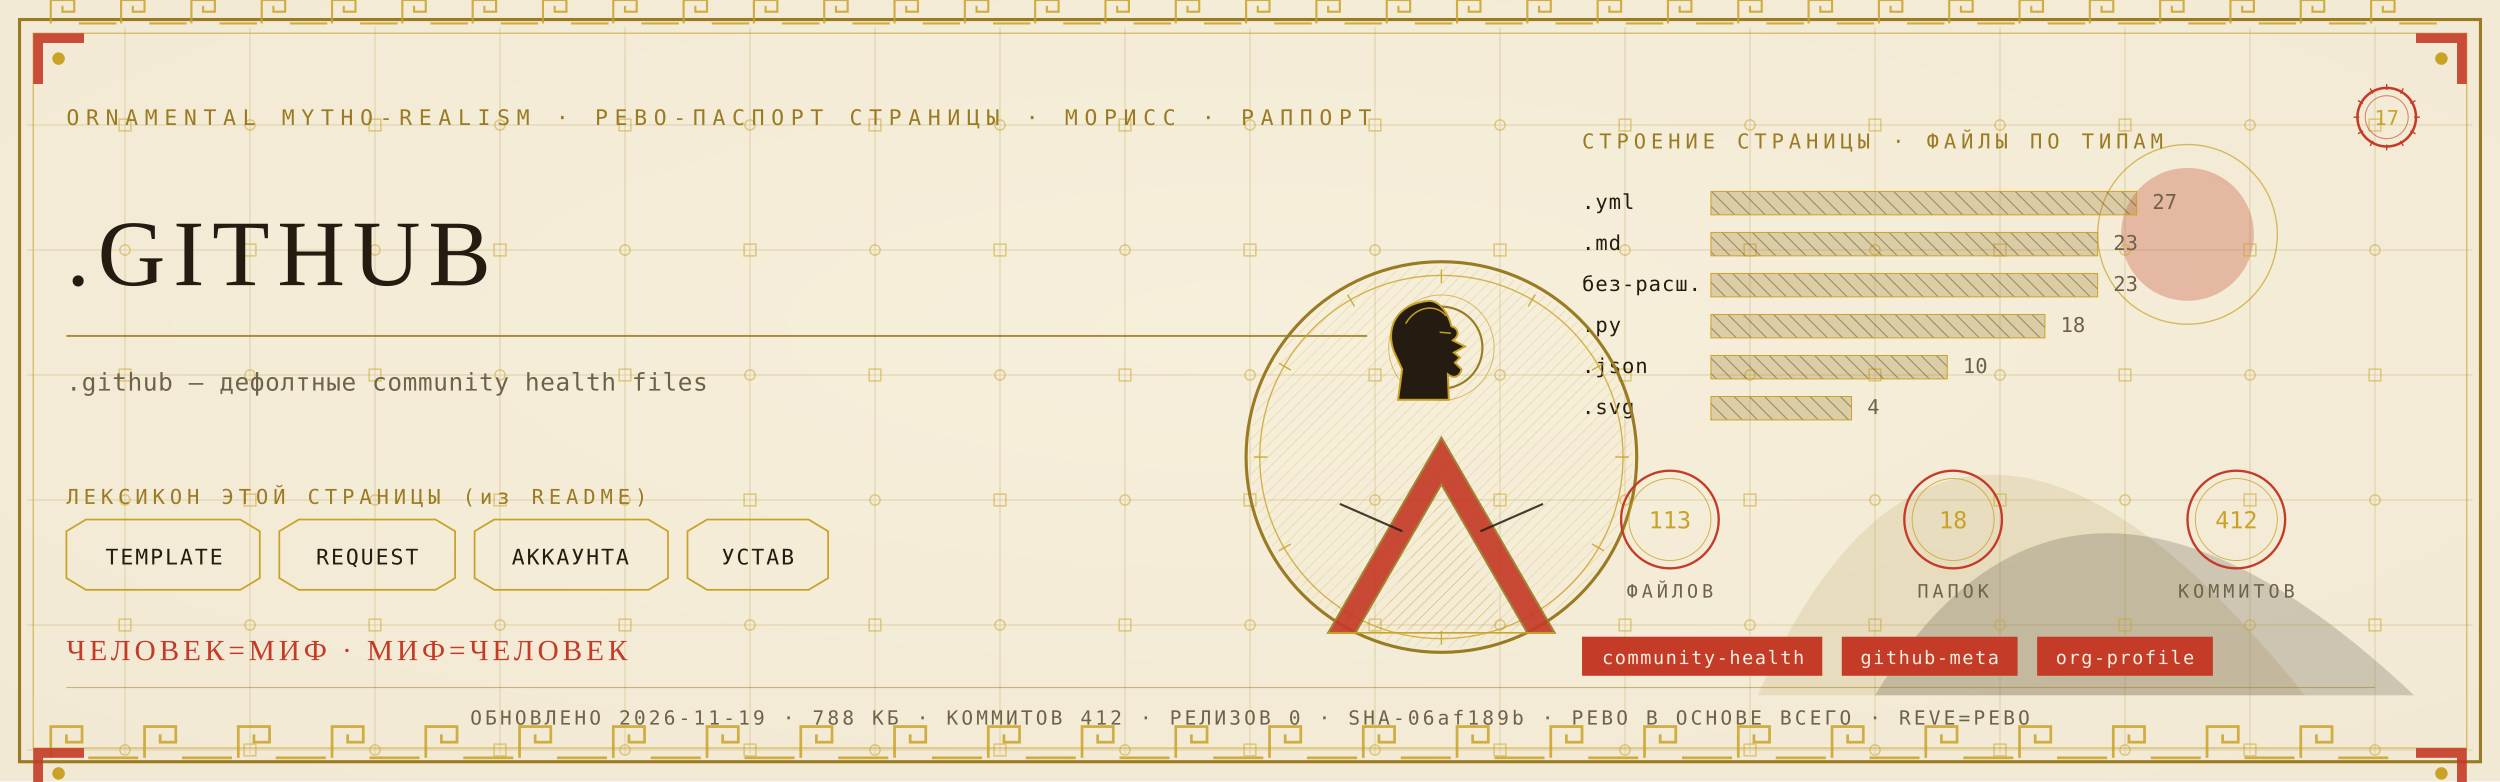
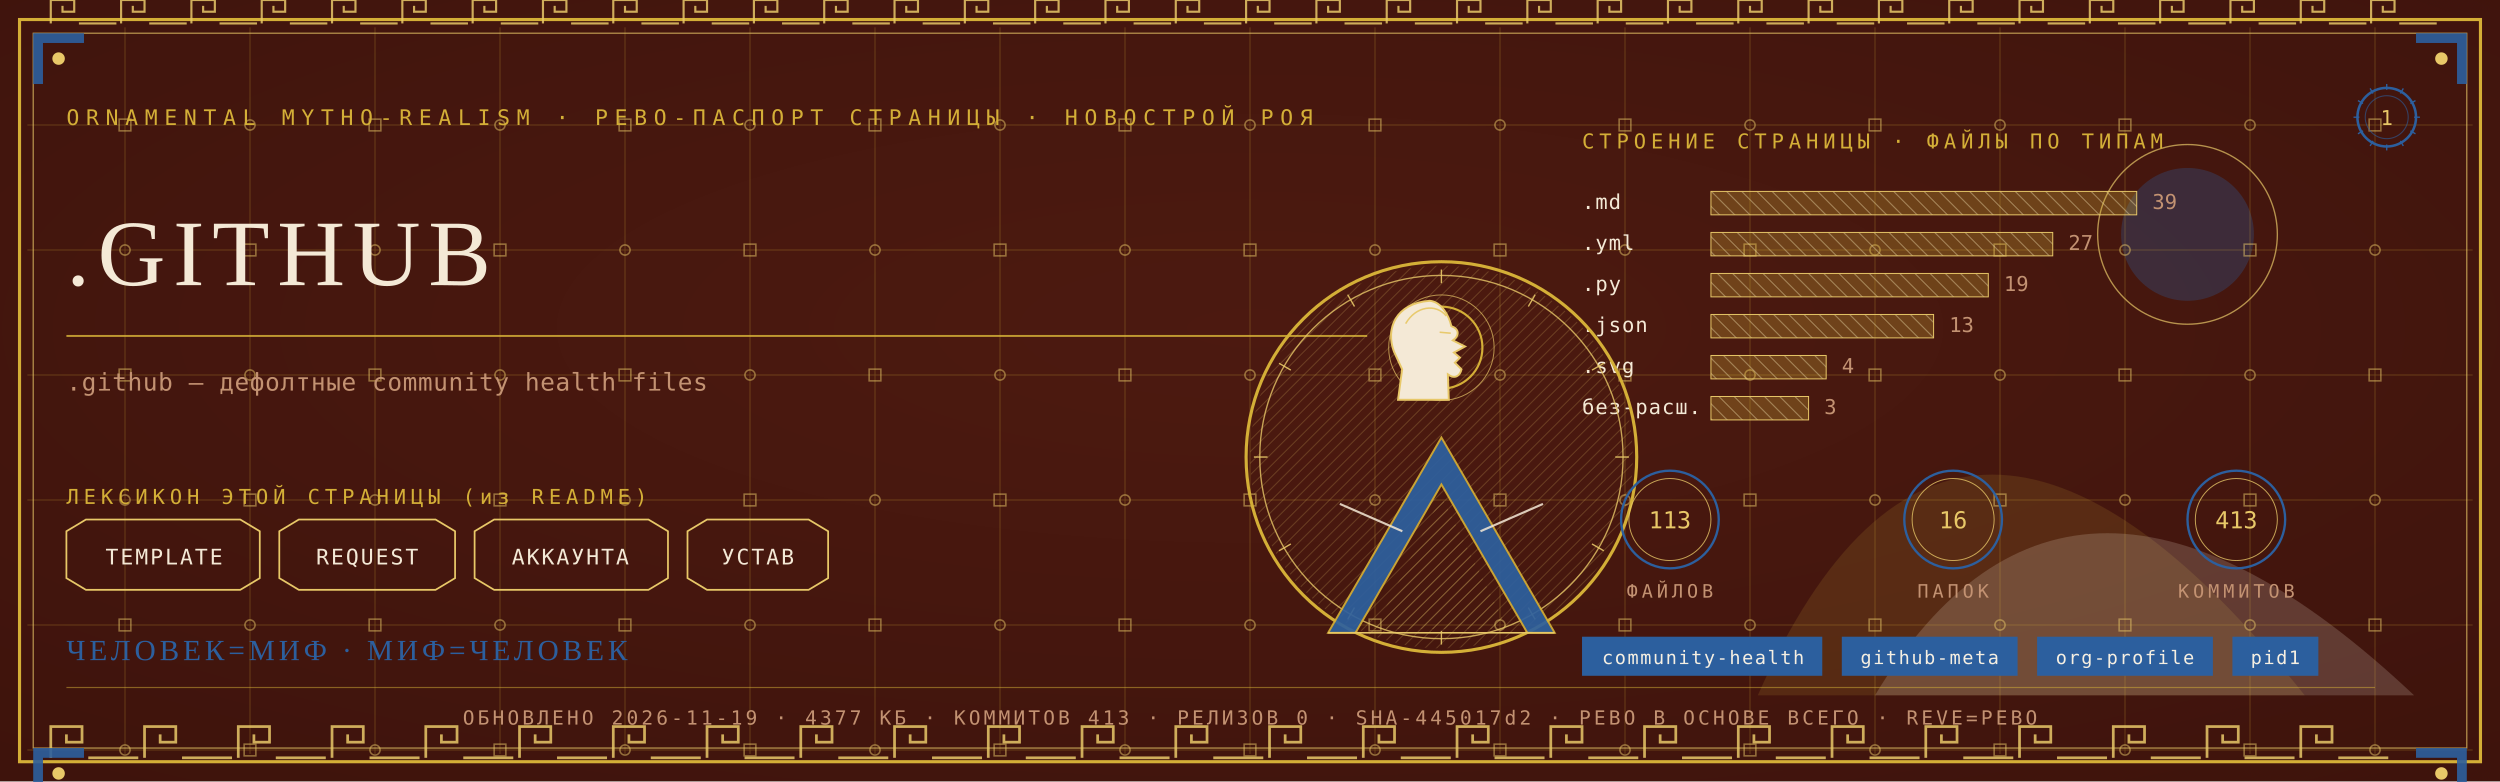
<svg xmlns="http://www.w3.org/2000/svg" viewBox="0 0 1280 400" width="1280" height="400">
  <defs>
-     <radialGradient id="rp17" cx="0.5" cy="0.42" r="1.1">
-       <stop offset="0" stop-color="#F6EFDC" />
-       <stop offset="1" stop-color="#EFE6CF" />
+     <radialGradient id="rp1" cx="0.5" cy="0.42" r="1.1">
+       <stop offset="0" stop-color="#4E1A10" />
+       <stop offset="1" stop-color="#38100A" />
    </radialGradient>
    <pattern id="hatchm" width="4.2" height="4.2" patternUnits="userSpaceOnUse" patternTransform="rotate(45)">
      <rect width="4.2" height="4.2" fill="none" />
-       <line x1="0" y1="0" x2="0" y2="4.2" stroke="#C9A227" stroke-width="0.5" />
+       <line x1="0" y1="0" x2="0" y2="4.2" stroke="#E8C868" stroke-width="0.5" />
    </pattern>
    <pattern id="hatchv" width="5.5" height="5.5" patternUnits="userSpaceOnUse" patternTransform="rotate(-45)">
      <rect width="5.5" height="5.5" fill="none" />
-       <line x1="0" y1="0" x2="0" y2="5.5" stroke="#241C10" stroke-width="0.5" />
+       <line x1="0" y1="0" x2="0" y2="5.5" stroke="#F4E9D6" stroke-width="0.5" />
    </pattern>
  </defs>
-   <rect width="1280" height="400" fill="#EFE6CF" />
-   <rect width="1280" height="400" fill="url(#rp17)" opacity="0.94" />
-   <path d="M 900 356 Q 1000 130 1180 356 Z" fill="#9A7B23" opacity="0.14" />
-   <path d="M 960 356 Q 1060 190 1236 356 Z" fill="#241C10" opacity="0.18" />
-   <circle cx="1120" cy="120" r="34" fill="#C43B27" opacity="0.30" />
-   <circle cx="1120" cy="120" r="46" fill="none" stroke="#C9A227" stroke-width="0.7" opacity="0.7" />
-   <g stroke="#9A7B23" stroke-width="0.45" opacity="0.30">
+   <rect width="1280" height="400" fill="#38100A" />
+   <rect width="1280" height="400" fill="url(#rp1)" opacity="0.94" />
+   <path d="M 900 356 Q 1000 130 1180 356 Z" fill="#D4AF37" opacity="0.14" />
+   <path d="M 960 356 Q 1060 190 1236 356 Z" fill="#F4E9D6" opacity="0.18" />
+   <circle cx="1120" cy="120" r="34" fill="#2C5F9E" opacity="0.30" />
+   <circle cx="1120" cy="120" r="46" fill="none" stroke="#E8C868" stroke-width="0.7" opacity="0.7" />
+   <g stroke="#D4AF37" stroke-width="0.45" opacity="0.30">
    <line x1="64" y1="14" x2="64" y2="386" />
    <line x1="128" y1="14" x2="128" y2="386" />
    <line x1="192" y1="14" x2="192" y2="386" />
    <line x1="256" y1="14" x2="256" y2="386" />
    <line x1="320" y1="14" x2="320" y2="386" />
    <line x1="384" y1="14" x2="384" y2="386" />
    <line x1="448" y1="14" x2="448" y2="386" />
    <line x1="512" y1="14" x2="512" y2="386" />
    <line x1="576" y1="14" x2="576" y2="386" />
    <line x1="640" y1="14" x2="640" y2="386" />
    <line x1="704" y1="14" x2="704" y2="386" />
    <line x1="768" y1="14" x2="768" y2="386" />
    <line x1="832" y1="14" x2="832" y2="386" />
    <line x1="896" y1="14" x2="896" y2="386" />
    <line x1="960" y1="14" x2="960" y2="386" />
    <line x1="1024" y1="14" x2="1024" y2="386" />
    <line x1="1088" y1="14" x2="1088" y2="386" />
    <line x1="1152" y1="14" x2="1152" y2="386" />
    <line x1="1216" y1="14" x2="1216" y2="386" />
    <line x1="14" y1="64" x2="1266" y2="64" />
    <line x1="14" y1="128" x2="1266" y2="128" />
    <line x1="14" y1="192" x2="1266" y2="192" />
    <line x1="14" y1="256" x2="1266" y2="256" />
    <line x1="14" y1="320" x2="1266" y2="320" />
    <line x1="14" y1="384" x2="1266" y2="384" />
  </g>
-   <g fill="none" stroke="#C9A227" stroke-width="0.8" opacity="0.5">
+   <g fill="none" stroke="#E8C868" stroke-width="0.8" opacity="0.5">
    <rect x="61" y="61" width="6" height="6" />
    <circle cx="64" cy="128" r="2.6" />
    <rect x="61" y="189" width="6" height="6" />
    <circle cx="64" cy="256" r="2.6" />
    <rect x="61" y="317" width="6" height="6" />
    <circle cx="64" cy="384" r="2.6" />
    <circle cx="128" cy="64" r="2.6" />
    <rect x="125" y="125" width="6" height="6" />
    <circle cx="128" cy="192" r="2.6" />
    <rect x="125" y="253" width="6" height="6" />
    <circle cx="128" cy="320" r="2.6" />
    <rect x="125" y="381" width="6" height="6" />
    <rect x="189" y="61" width="6" height="6" />
    <circle cx="192" cy="128" r="2.6" />
    <rect x="189" y="189" width="6" height="6" />
    <circle cx="192" cy="256" r="2.6" />
    <rect x="189" y="317" width="6" height="6" />
    <circle cx="192" cy="384" r="2.6" />
    <circle cx="256" cy="64" r="2.6" />
    <rect x="253" y="125" width="6" height="6" />
    <circle cx="256" cy="192" r="2.6" />
    <rect x="253" y="253" width="6" height="6" />
    <circle cx="256" cy="320" r="2.6" />
    <rect x="253" y="381" width="6" height="6" />
    <rect x="317" y="61" width="6" height="6" />
    <circle cx="320" cy="128" r="2.6" />
    <rect x="317" y="189" width="6" height="6" />
    <circle cx="320" cy="256" r="2.6" />
    <rect x="317" y="317" width="6" height="6" />
    <circle cx="320" cy="384" r="2.6" />
    <circle cx="384" cy="64" r="2.6" />
    <rect x="381" y="125" width="6" height="6" />
    <circle cx="384" cy="192" r="2.6" />
    <rect x="381" y="253" width="6" height="6" />
    <circle cx="384" cy="320" r="2.6" />
    <rect x="381" y="381" width="6" height="6" />
    <rect x="445" y="61" width="6" height="6" />
    <circle cx="448" cy="128" r="2.6" />
    <rect x="445" y="189" width="6" height="6" />
    <circle cx="448" cy="256" r="2.6" />
    <rect x="445" y="317" width="6" height="6" />
    <circle cx="448" cy="384" r="2.6" />
    <circle cx="512" cy="64" r="2.6" />
    <rect x="509" y="125" width="6" height="6" />
    <circle cx="512" cy="192" r="2.6" />
    <rect x="509" y="253" width="6" height="6" />
    <circle cx="512" cy="320" r="2.6" />
    <rect x="509" y="381" width="6" height="6" />
    <rect x="573" y="61" width="6" height="6" />
    <circle cx="576" cy="128" r="2.6" />
    <rect x="573" y="189" width="6" height="6" />
    <circle cx="576" cy="256" r="2.6" />
    <rect x="573" y="317" width="6" height="6" />
    <circle cx="576" cy="384" r="2.6" />
    <circle cx="640" cy="64" r="2.6" />
    <rect x="637" y="125" width="6" height="6" />
    <circle cx="640" cy="192" r="2.6" />
    <rect x="637" y="253" width="6" height="6" />
    <circle cx="640" cy="320" r="2.6" />
    <rect x="637" y="381" width="6" height="6" />
    <rect x="701" y="61" width="6" height="6" />
    <circle cx="704" cy="128" r="2.6" />
    <rect x="701" y="189" width="6" height="6" />
    <circle cx="704" cy="256" r="2.6" />
    <rect x="701" y="317" width="6" height="6" />
    <circle cx="704" cy="384" r="2.6" />
    <circle cx="768" cy="64" r="2.6" />
    <rect x="765" y="125" width="6" height="6" />
    <circle cx="768" cy="192" r="2.6" />
    <rect x="765" y="253" width="6" height="6" />
    <circle cx="768" cy="320" r="2.6" />
    <rect x="765" y="381" width="6" height="6" />
    <rect x="829" y="61" width="6" height="6" />
    <circle cx="832" cy="128" r="2.6" />
    <rect x="829" y="189" width="6" height="6" />
    <circle cx="832" cy="256" r="2.6" />
    <rect x="829" y="317" width="6" height="6" />
    <circle cx="832" cy="384" r="2.6" />
    <circle cx="896" cy="64" r="2.6" />
    <rect x="893" y="125" width="6" height="6" />
    <circle cx="896" cy="192" r="2.6" />
    <rect x="893" y="253" width="6" height="6" />
    <circle cx="896" cy="320" r="2.6" />
    <rect x="893" y="381" width="6" height="6" />
    <rect x="957" y="61" width="6" height="6" />
    <circle cx="960" cy="128" r="2.6" />
    <rect x="957" y="189" width="6" height="6" />
    <circle cx="960" cy="256" r="2.6" />
    <rect x="957" y="317" width="6" height="6" />
    <circle cx="960" cy="384" r="2.6" />
    <circle cx="1024" cy="64" r="2.6" />
    <rect x="1021" y="125" width="6" height="6" />
    <circle cx="1024" cy="192" r="2.6" />
    <rect x="1021" y="253" width="6" height="6" />
    <circle cx="1024" cy="320" r="2.6" />
    <rect x="1021" y="381" width="6" height="6" />
    <rect x="1085" y="61" width="6" height="6" />
    <circle cx="1088" cy="128" r="2.6" />
    <rect x="1085" y="189" width="6" height="6" />
    <circle cx="1088" cy="256" r="2.6" />
    <rect x="1085" y="317" width="6" height="6" />
    <circle cx="1088" cy="384" r="2.6" />
    <circle cx="1152" cy="64" r="2.6" />
    <rect x="1149" y="125" width="6" height="6" />
    <circle cx="1152" cy="192" r="2.6" />
    <rect x="1149" y="253" width="6" height="6" />
    <circle cx="1152" cy="320" r="2.6" />
    <rect x="1149" y="381" width="6" height="6" />
    <rect x="1213" y="61" width="6" height="6" />
    <circle cx="1216" cy="128" r="2.6" />
    <rect x="1213" y="189" width="6" height="6" />
    <circle cx="1216" cy="256" r="2.6" />
    <rect x="1213" y="317" width="6" height="6" />
    <circle cx="1216" cy="384" r="2.6" />
  </g>
-   <rect x="10" y="10" width="1260" height="380" fill="none" stroke="#9A7B23" stroke-width="1.6" />
-   <rect x="17" y="17" width="1246" height="366" fill="none" stroke="#C9A227" stroke-width="0.6" opacity="0.75" />
-   <g fill="none" stroke="#C9A227" stroke-width="1.4" opacity="0.85">
+   <rect x="10" y="10" width="1260" height="380" fill="none" stroke="#D4AF37" stroke-width="1.6" />
+   <rect x="17" y="17" width="1246" height="366" fill="none" stroke="#E8C868" stroke-width="0.6" opacity="0.75" />
+   <g fill="none" stroke="#E8C868" stroke-width="1.4" opacity="0.85">
    <path d="M 26 388 L 26 372 L 42 372 L 42 380.0 L 34.0 380.0 L 34.0 376.0" />
    <line x1="45.2" y1="388" x2="70.8" y2="388" />
    <path d="M 74 388 L 74 372 L 90 372 L 90 380.0 L 82.0 380.0 L 82.0 376.0" />
    <line x1="93.2" y1="388" x2="118.8" y2="388" />
    <path d="M 122 388 L 122 372 L 138 372 L 138 380.0 L 130.0 380.0 L 130.0 376.0" />
    <line x1="141.2" y1="388" x2="166.8" y2="388" />
    <path d="M 170 388 L 170 372 L 186 372 L 186 380.0 L 178.0 380.0 L 178.0 376.0" />
    <line x1="189.2" y1="388" x2="214.8" y2="388" />
    <path d="M 218 388 L 218 372 L 234 372 L 234 380.0 L 226.0 380.0 L 226.0 376.0" />
    <line x1="237.2" y1="388" x2="262.8" y2="388" />
    <path d="M 266 388 L 266 372 L 282 372 L 282 380.0 L 274.0 380.0 L 274.0 376.0" />
    <line x1="285.2" y1="388" x2="310.8" y2="388" />
    <path d="M 314 388 L 314 372 L 330 372 L 330 380.0 L 322.0 380.0 L 322.0 376.0" />
    <line x1="333.2" y1="388" x2="358.8" y2="388" />
    <path d="M 362 388 L 362 372 L 378 372 L 378 380.0 L 370.0 380.0 L 370.0 376.0" />
    <line x1="381.2" y1="388" x2="406.8" y2="388" />
    <path d="M 410 388 L 410 372 L 426 372 L 426 380.0 L 418.0 380.0 L 418.0 376.0" />
    <line x1="429.2" y1="388" x2="454.8" y2="388" />
    <path d="M 458 388 L 458 372 L 474 372 L 474 380.0 L 466.0 380.0 L 466.0 376.0" />
    <line x1="477.2" y1="388" x2="502.8" y2="388" />
    <path d="M 506 388 L 506 372 L 522 372 L 522 380.0 L 514.0 380.0 L 514.0 376.0" />
    <line x1="525.2" y1="388" x2="550.8" y2="388" />
    <path d="M 554 388 L 554 372 L 570 372 L 570 380.0 L 562.0 380.0 L 562.0 376.0" />
    <line x1="573.2" y1="388" x2="598.8" y2="388" />
    <path d="M 602 388 L 602 372 L 618 372 L 618 380.0 L 610.0 380.0 L 610.0 376.0" />
    <line x1="621.2" y1="388" x2="646.8" y2="388" />
    <path d="M 650 388 L 650 372 L 666 372 L 666 380.0 L 658.0 380.0 L 658.0 376.0" />
    <line x1="669.2" y1="388" x2="694.8" y2="388" />
    <path d="M 698 388 L 698 372 L 714 372 L 714 380.0 L 706.0 380.0 L 706.0 376.0" />
    <line x1="717.2" y1="388" x2="742.8" y2="388" />
    <path d="M 746 388 L 746 372 L 762 372 L 762 380.0 L 754.0 380.0 L 754.0 376.0" />
    <line x1="765.2" y1="388" x2="790.8" y2="388" />
    <path d="M 794 388 L 794 372 L 810 372 L 810 380.0 L 802.0 380.0 L 802.0 376.0" />
    <line x1="813.2" y1="388" x2="838.8" y2="388" />
    <path d="M 842 388 L 842 372 L 858 372 L 858 380.0 L 850.0 380.0 L 850.0 376.0" />
    <line x1="861.2" y1="388" x2="886.8" y2="388" />
    <path d="M 890 388 L 890 372 L 906 372 L 906 380.0 L 898.0 380.0 L 898.0 376.0" />
    <line x1="909.2" y1="388" x2="934.8" y2="388" />
    <path d="M 938 388 L 938 372 L 954 372 L 954 380.0 L 946.0 380.0 L 946.0 376.0" />
    <line x1="957.2" y1="388" x2="982.8" y2="388" />
    <path d="M 986 388 L 986 372 L 1002 372 L 1002 380.0 L 994.0 380.0 L 994.0 376.0" />
    <line x1="1005.2" y1="388" x2="1030.8" y2="388" />
    <path d="M 1034 388 L 1034 372 L 1050 372 L 1050 380.0 L 1042.0 380.0 L 1042.0 376.0" />
    <line x1="1053.2" y1="388" x2="1078.8" y2="388" />
    <path d="M 1082 388 L 1082 372 L 1098 372 L 1098 380.0 L 1090.0 380.0 L 1090.0 376.0" />
    <line x1="1101.2" y1="388" x2="1126.8" y2="388" />
    <path d="M 1130 388 L 1130 372 L 1146 372 L 1146 380.0 L 1138.0 380.0 L 1138.0 376.0" />
    <line x1="1149.2" y1="388" x2="1174.8" y2="388" />
    <path d="M 1178 388 L 1178 372 L 1194 372 L 1194 380.0 L 1186.0 380.0 L 1186.0 376.0" />
    <line x1="1197.2" y1="388" x2="1222.8" y2="388" />
  </g>
-   <g fill="none" stroke="#C9A227" stroke-width="1.1" opacity="0.85">
+   <g fill="none" stroke="#E8C868" stroke-width="1.1" opacity="0.85">
    <path d="M 26 12 L 26 0 L 38 0 L 38 6.0 L 32.0 6.0 L 32.0 3.0" />
    <line x1="40.4" y1="12" x2="59.6" y2="12" />
    <path d="M 62 12 L 62 0 L 74 0 L 74 6.0 L 68.0 6.0 L 68.0 3.0" />
    <line x1="76.4" y1="12" x2="95.6" y2="12" />
    <path d="M 98 12 L 98 0 L 110 0 L 110 6.0 L 104.0 6.0 L 104.0 3.0" />
    <line x1="112.4" y1="12" x2="131.6" y2="12" />
    <path d="M 134 12 L 134 0 L 146 0 L 146 6.0 L 140.0 6.0 L 140.0 3.0" />
    <line x1="148.4" y1="12" x2="167.6" y2="12" />
    <path d="M 170 12 L 170 0 L 182 0 L 182 6.0 L 176.0 6.0 L 176.0 3.0" />
    <line x1="184.4" y1="12" x2="203.6" y2="12" />
    <path d="M 206 12 L 206 0 L 218 0 L 218 6.0 L 212.0 6.0 L 212.0 3.0" />
    <line x1="220.4" y1="12" x2="239.6" y2="12" />
    <path d="M 242 12 L 242 0 L 254 0 L 254 6.0 L 248.0 6.0 L 248.0 3.0" />
    <line x1="256.4" y1="12" x2="275.6" y2="12" />
    <path d="M 278 12 L 278 0 L 290 0 L 290 6.0 L 284.0 6.0 L 284.0 3.0" />
    <line x1="292.4" y1="12" x2="311.6" y2="12" />
    <path d="M 314 12 L 314 0 L 326 0 L 326 6.0 L 320.0 6.0 L 320.0 3.0" />
    <line x1="328.4" y1="12" x2="347.6" y2="12" />
    <path d="M 350 12 L 350 0 L 362 0 L 362 6.0 L 356.0 6.0 L 356.0 3.0" />
    <line x1="364.4" y1="12" x2="383.6" y2="12" />
    <path d="M 386 12 L 386 0 L 398 0 L 398 6.0 L 392.0 6.0 L 392.0 3.0" />
    <line x1="400.4" y1="12" x2="419.6" y2="12" />
    <path d="M 422 12 L 422 0 L 434 0 L 434 6.0 L 428.0 6.0 L 428.0 3.0" />
    <line x1="436.4" y1="12" x2="455.6" y2="12" />
    <path d="M 458 12 L 458 0 L 470 0 L 470 6.0 L 464.0 6.0 L 464.0 3.0" />
    <line x1="472.4" y1="12" x2="491.6" y2="12" />
    <path d="M 494 12 L 494 0 L 506 0 L 506 6.0 L 500.0 6.0 L 500.0 3.0" />
    <line x1="508.4" y1="12" x2="527.6" y2="12" />
    <path d="M 530 12 L 530 0 L 542 0 L 542 6.0 L 536.0 6.0 L 536.0 3.0" />
    <line x1="544.4" y1="12" x2="563.6" y2="12" />
    <path d="M 566 12 L 566 0 L 578 0 L 578 6.0 L 572.0 6.0 L 572.0 3.0" />
    <line x1="580.4" y1="12" x2="599.6" y2="12" />
    <path d="M 602 12 L 602 0 L 614 0 L 614 6.0 L 608.0 6.0 L 608.0 3.0" />
    <line x1="616.4" y1="12" x2="635.6" y2="12" />
    <path d="M 638 12 L 638 0 L 650 0 L 650 6.0 L 644.0 6.0 L 644.0 3.0" />
    <line x1="652.4" y1="12" x2="671.6" y2="12" />
    <path d="M 674 12 L 674 0 L 686 0 L 686 6.0 L 680.0 6.0 L 680.0 3.0" />
    <line x1="688.4" y1="12" x2="707.6" y2="12" />
    <path d="M 710 12 L 710 0 L 722 0 L 722 6.0 L 716.0 6.0 L 716.0 3.0" />
    <line x1="724.4" y1="12" x2="743.6" y2="12" />
    <path d="M 746 12 L 746 0 L 758 0 L 758 6.0 L 752.0 6.0 L 752.0 3.0" />
    <line x1="760.4" y1="12" x2="779.6" y2="12" />
    <path d="M 782 12 L 782 0 L 794 0 L 794 6.0 L 788.0 6.0 L 788.0 3.0" />
    <line x1="796.4" y1="12" x2="815.6" y2="12" />
    <path d="M 818 12 L 818 0 L 830 0 L 830 6.0 L 824.0 6.0 L 824.0 3.0" />
    <line x1="832.4" y1="12" x2="851.6" y2="12" />
    <path d="M 854 12 L 854 0 L 866 0 L 866 6.0 L 860.0 6.0 L 860.0 3.0" />
    <line x1="868.4" y1="12" x2="887.6" y2="12" />
    <path d="M 890 12 L 890 0 L 902 0 L 902 6.0 L 896.0 6.0 L 896.0 3.0" />
    <line x1="904.4" y1="12" x2="923.6" y2="12" />
    <path d="M 926 12 L 926 0 L 938 0 L 938 6.0 L 932.0 6.0 L 932.0 3.0" />
    <line x1="940.4" y1="12" x2="959.6" y2="12" />
    <path d="M 962 12 L 962 0 L 974 0 L 974 6.0 L 968.0 6.0 L 968.0 3.0" />
    <line x1="976.4" y1="12" x2="995.6" y2="12" />
    <path d="M 998 12 L 998 0 L 1010 0 L 1010 6.0 L 1004.0 6.0 L 1004.0 3.0" />
    <line x1="1012.4" y1="12" x2="1031.6" y2="12" />
    <path d="M 1034 12 L 1034 0 L 1046 0 L 1046 6.0 L 1040.0 6.0 L 1040.0 3.0" />
    <line x1="1048.4" y1="12" x2="1067.6" y2="12" />
    <path d="M 1070 12 L 1070 0 L 1082 0 L 1082 6.0 L 1076.0 6.0 L 1076.0 3.0" />
    <line x1="1084.4" y1="12" x2="1103.6" y2="12" />
    <path d="M 1106 12 L 1106 0 L 1118 0 L 1118 6.0 L 1112.0 6.0 L 1112.0 3.0" />
    <line x1="1120.4" y1="12" x2="1139.6" y2="12" />
    <path d="M 1142 12 L 1142 0 L 1154 0 L 1154 6.0 L 1148.0 6.0 L 1148.0 3.0" />
    <line x1="1156.4" y1="12" x2="1175.6" y2="12" />
    <path d="M 1178 12 L 1178 0 L 1190 0 L 1190 6.0 L 1184.0 6.0 L 1184.0 3.0" />
    <line x1="1192.4" y1="12" x2="1211.6" y2="12" />
    <path d="M 1214 12 L 1214 0 L 1226 0 L 1226 6.0 L 1220.0 6.0 L 1220.0 3.0" />
    <line x1="1228.4" y1="12" x2="1247.6" y2="12" />
  </g>
  <g transform="translate(17,17) scale(1,1)">
-     <path d="M 0 0 L 26 0 L 26 5 L 5 5 L 5 26 L 0 26 Z" fill="#C43B27" opacity="0.9" />
-     <circle cx="13" cy="13" r="3.2" fill="#C9A227" />
+     <path d="M 0 0 L 26 0 L 26 5 L 5 5 L 5 26 L 0 26 Z" fill="#2C5F9E" opacity="0.9" />
+     <circle cx="13" cy="13" r="3.2" fill="#E8C868" />
  </g>
  <g transform="translate(1263,17) scale(-1,1)">
-     <path d="M 0 0 L 26 0 L 26 5 L 5 5 L 5 26 L 0 26 Z" fill="#C43B27" opacity="0.9" />
-     <circle cx="13" cy="13" r="3.2" fill="#C9A227" />
+     <path d="M 0 0 L 26 0 L 26 5 L 5 5 L 5 26 L 0 26 Z" fill="#2C5F9E" opacity="0.9" />
+     <circle cx="13" cy="13" r="3.2" fill="#E8C868" />
  </g>
  <g transform="translate(17,383) scale(1,1)">
-     <path d="M 0 0 L 26 0 L 26 5 L 5 5 L 5 26 L 0 26 Z" fill="#C43B27" opacity="0.9" />
-     <circle cx="13" cy="13" r="3.2" fill="#C9A227" />
+     <path d="M 0 0 L 26 0 L 26 5 L 5 5 L 5 26 L 0 26 Z" fill="#2C5F9E" opacity="0.9" />
+     <circle cx="13" cy="13" r="3.2" fill="#E8C868" />
  </g>
  <g transform="translate(1263,383) scale(-1,1)">
-     <path d="M 0 0 L 26 0 L 26 5 L 5 5 L 5 26 L 0 26 Z" fill="#C43B27" opacity="0.9" />
-     <circle cx="13" cy="13" r="3.2" fill="#C9A227" />
-   </g>
-   <text x="34" y="64" font-family="'Cascadia Mono', ui-monospace, Consolas, monospace" font-size="11" fill="#9A7B23" letter-spacing="3.4">ORNAMENTAL MYTHO-REALISM · РЕВО-ПАСПОРТ СТРАНИЦЫ · МОРИСС · РАППОРТ</text>
+     <path d="M 0 0 L 26 0 L 26 5 L 5 5 L 5 26 L 0 26 Z" fill="#2C5F9E" opacity="0.9" />
+     <circle cx="13" cy="13" r="3.2" fill="#E8C868" />
+   </g>
+   <text x="34" y="64" font-family="'Cascadia Mono', ui-monospace, Consolas, monospace" font-size="11" fill="#D4AF37" letter-spacing="3.4">ORNAMENTAL MYTHO-REALISM · РЕВО-ПАСПОРТ СТРАНИЦЫ · НОВОСТРОЙ РОЯ</text>
  <g transform="translate(1222,60)">
-     <circle r="15" fill="none" stroke="#C43B27" stroke-width="1.3" />
-     <circle r="11" fill="none" stroke="#C43B27" stroke-width="0.55" opacity="0.6" />
-     <text y="4" text-anchor="middle" font-family="'Cascadia Mono', ui-monospace, Consolas, monospace" font-size="10.5" fill="#C9A227">17</text>
-     <g stroke="#C43B27" stroke-width="0.7">
+     <circle r="15" fill="none" stroke="#2C5F9E" stroke-width="1.3" />
+     <circle r="11" fill="none" stroke="#2C5F9E" stroke-width="0.55" opacity="0.6" />
+     <text y="4" text-anchor="middle" font-family="'Cascadia Mono', ui-monospace, Consolas, monospace" font-size="10.5" fill="#E8C868">1</text>
+     <g stroke="#2C5F9E" stroke-width="0.7">
      <line x1="0" y1="-17" x2="0" y2="-14" transform="rotate(0)" />
      <line x1="0" y1="-17" x2="0" y2="-14" transform="rotate(30)" />
      <line x1="0" y1="-17" x2="0" y2="-14" transform="rotate(60)" />
      <line x1="0" y1="-17" x2="0" y2="-14" transform="rotate(90)" />
      <line x1="0" y1="-17" x2="0" y2="-14" transform="rotate(120)" />
      <line x1="0" y1="-17" x2="0" y2="-14" transform="rotate(150)" />
      <line x1="0" y1="-17" x2="0" y2="-14" transform="rotate(180)" />
      <line x1="0" y1="-17" x2="0" y2="-14" transform="rotate(210)" />
      <line x1="0" y1="-17" x2="0" y2="-14" transform="rotate(240)" />
      <line x1="0" y1="-17" x2="0" y2="-14" transform="rotate(270)" />
      <line x1="0" y1="-17" x2="0" y2="-14" transform="rotate(300)" />
      <line x1="0" y1="-17" x2="0" y2="-14" transform="rotate(330)" />
    </g>
  </g>
-   <text x="34" y="146" font-family="Georgia, 'Times New Roman', serif" font-size="48.0" fill="#241C10" letter-spacing="4">.GITHUB</text>
-   <line x1="34" y1="172" x2="700" y2="172" stroke="#9A7B23" stroke-width="1" opacity="0.85" />
-   <text x="34" y="200" font-family="'Cascadia Mono', ui-monospace, Consolas, monospace" font-size="12.5" fill="#6E6249" letter-spacing="0.3">.github — дефолтные community health files</text>
-   <text x="34" y="258" font-family="'Cascadia Mono', ui-monospace, Consolas, monospace" font-size="10.5" fill="#9A7B23" letter-spacing="2.5">ЛЕКСИКОН ЭТОЙ СТРАНИЦЫ (из README)</text>
-   <path d="M 34 272 L 44 266 L 123 266 L 133 272 L 133 296 L 123 302 L 44 302 L 34 296 Z" fill="none" stroke="#C9A227" stroke-width="0.9" />
-   <text x="84" y="289" text-anchor="middle" font-family="'Cascadia Mono', ui-monospace, Consolas, monospace" font-size="11" fill="#241C10" letter-spacing="1">TEMPLATE</text>
-   <path d="M 143 272 L 153 266 L 223 266 L 233 272 L 233 296 L 223 302 L 153 302 L 143 296 Z" fill="none" stroke="#C9A227" stroke-width="0.9" />
-   <text x="188" y="289" text-anchor="middle" font-family="'Cascadia Mono', ui-monospace, Consolas, monospace" font-size="11" fill="#241C10" letter-spacing="1">REQUEST</text>
-   <path d="M 243 272 L 253 266 L 332 266 L 342 272 L 342 296 L 332 302 L 253 302 L 243 296 Z" fill="none" stroke="#C9A227" stroke-width="0.9" />
-   <text x="292" y="289" text-anchor="middle" font-family="'Cascadia Mono', ui-monospace, Consolas, monospace" font-size="11" fill="#241C10" letter-spacing="1">АККАУНТА</text>
-   <path d="M 352 272 L 362 266 L 414 266 L 424 272 L 424 296 L 414 302 L 362 302 L 352 296 Z" fill="none" stroke="#C9A227" stroke-width="0.9" />
-   <text x="388" y="289" text-anchor="middle" font-family="'Cascadia Mono', ui-monospace, Consolas, monospace" font-size="11" fill="#241C10" letter-spacing="1">УСТАВ</text>
-   <text x="810" y="76" font-family="'Cascadia Mono', ui-monospace, Consolas, monospace" font-size="10.5" fill="#9A7B23" letter-spacing="2.5">СТРОЕНИЕ СТРАНИЦЫ · ФАЙЛЫ ПО ТИПАМ</text>
-   <text x="810" y="107" font-family="'Cascadia Mono', ui-monospace, Consolas, monospace" font-size="10.5" fill="#241C10" letter-spacing="0.5">.yml</text>
+   <text x="34" y="146" font-family="Georgia, 'Times New Roman', serif" font-size="48.0" fill="#F4E9D6" letter-spacing="4">.GITHUB</text>
+   <line x1="34" y1="172" x2="700" y2="172" stroke="#D4AF37" stroke-width="1" opacity="0.85" />
+   <text x="34" y="200" font-family="'Cascadia Mono', ui-monospace, Consolas, monospace" font-size="12.5" fill="#C39272" letter-spacing="0.3">.github — дефолтные community health files</text>
+   <text x="34" y="258" font-family="'Cascadia Mono', ui-monospace, Consolas, monospace" font-size="10.5" fill="#D4AF37" letter-spacing="2.5">ЛЕКСИКОН ЭТОЙ СТРАНИЦЫ (из README)</text>
+   <path d="M 34 272 L 44 266 L 123 266 L 133 272 L 133 296 L 123 302 L 44 302 L 34 296 Z" fill="none" stroke="#E8C868" stroke-width="0.9" />
+   <text x="84" y="289" text-anchor="middle" font-family="'Cascadia Mono', ui-monospace, Consolas, monospace" font-size="11" fill="#F4E9D6" letter-spacing="1">TEMPLATE</text>
+   <path d="M 143 272 L 153 266 L 223 266 L 233 272 L 233 296 L 223 302 L 153 302 L 143 296 Z" fill="none" stroke="#E8C868" stroke-width="0.9" />
+   <text x="188" y="289" text-anchor="middle" font-family="'Cascadia Mono', ui-monospace, Consolas, monospace" font-size="11" fill="#F4E9D6" letter-spacing="1">REQUEST</text>
+   <path d="M 243 272 L 253 266 L 332 266 L 342 272 L 342 296 L 332 302 L 253 302 L 243 296 Z" fill="none" stroke="#E8C868" stroke-width="0.9" />
+   <text x="292" y="289" text-anchor="middle" font-family="'Cascadia Mono', ui-monospace, Consolas, monospace" font-size="11" fill="#F4E9D6" letter-spacing="1">АККАУНТА</text>
+   <path d="M 352 272 L 362 266 L 414 266 L 424 272 L 424 296 L 414 302 L 362 302 L 352 296 Z" fill="none" stroke="#E8C868" stroke-width="0.9" />
+   <text x="388" y="289" text-anchor="middle" font-family="'Cascadia Mono', ui-monospace, Consolas, monospace" font-size="11" fill="#F4E9D6" letter-spacing="1">УСТАВ</text>
+   <text x="810" y="76" font-family="'Cascadia Mono', ui-monospace, Consolas, monospace" font-size="10.5" fill="#D4AF37" letter-spacing="2.5">СТРОЕНИЕ СТРАНИЦЫ · ФАЙЛЫ ПО ТИПАМ</text>
+   <text x="810" y="107" font-family="'Cascadia Mono', ui-monospace, Consolas, monospace" font-size="10.5" fill="#F4E9D6" letter-spacing="0.5">.md</text>
  <rect x="876" y="98" width="218" height="12" fill="url(#hatchv)" opacity="0.9" />
-   <rect x="876" y="98" width="218" height="12" fill="#9A7B23" opacity="0.28" />
-   <rect x="876" y="98" width="218" height="12" fill="none" stroke="#C9A227" stroke-width="0.5" />
-   <text x="1102" y="107" font-family="'Cascadia Mono', ui-monospace, Consolas, monospace" font-size="10.5" fill="#6E6249">27</text>
-   <text x="810" y="128" font-family="'Cascadia Mono', ui-monospace, Consolas, monospace" font-size="10.5" fill="#241C10" letter-spacing="0.5">.md</text>
-   <rect x="876" y="119" width="198" height="12" fill="url(#hatchv)" opacity="0.9" />
-   <rect x="876" y="119" width="198" height="12" fill="#9A7B23" opacity="0.28" />
-   <rect x="876" y="119" width="198" height="12" fill="none" stroke="#C9A227" stroke-width="0.5" />
-   <text x="1082" y="128" font-family="'Cascadia Mono', ui-monospace, Consolas, monospace" font-size="10.5" fill="#6E6249">23</text>
-   <text x="810" y="149" font-family="'Cascadia Mono', ui-monospace, Consolas, monospace" font-size="10.5" fill="#241C10" letter-spacing="0.5">без-расш.</text>
-   <rect x="876" y="140" width="198" height="12" fill="url(#hatchv)" opacity="0.9" />
-   <rect x="876" y="140" width="198" height="12" fill="#9A7B23" opacity="0.28" />
-   <rect x="876" y="140" width="198" height="12" fill="none" stroke="#C9A227" stroke-width="0.5" />
-   <text x="1082" y="149" font-family="'Cascadia Mono', ui-monospace, Consolas, monospace" font-size="10.5" fill="#6E6249">23</text>
-   <text x="810" y="170" font-family="'Cascadia Mono', ui-monospace, Consolas, monospace" font-size="10.5" fill="#241C10" letter-spacing="0.5">.py</text>
-   <rect x="876" y="161" width="171" height="12" fill="url(#hatchv)" opacity="0.9" />
-   <rect x="876" y="161" width="171" height="12" fill="#9A7B23" opacity="0.28" />
-   <rect x="876" y="161" width="171" height="12" fill="none" stroke="#C9A227" stroke-width="0.5" />
-   <text x="1055" y="170" font-family="'Cascadia Mono', ui-monospace, Consolas, monospace" font-size="10.5" fill="#6E6249">18</text>
-   <text x="810" y="191" font-family="'Cascadia Mono', ui-monospace, Consolas, monospace" font-size="10.5" fill="#241C10" letter-spacing="0.5">.json</text>
-   <rect x="876" y="182" width="121" height="12" fill="url(#hatchv)" opacity="0.9" />
-   <rect x="876" y="182" width="121" height="12" fill="#9A7B23" opacity="0.28" />
-   <rect x="876" y="182" width="121" height="12" fill="none" stroke="#C9A227" stroke-width="0.5" />
-   <text x="1005" y="191" font-family="'Cascadia Mono', ui-monospace, Consolas, monospace" font-size="10.5" fill="#6E6249">10</text>
-   <text x="810" y="212" font-family="'Cascadia Mono', ui-monospace, Consolas, monospace" font-size="10.5" fill="#241C10" letter-spacing="0.5">.svg</text>
-   <rect x="876" y="203" width="72" height="12" fill="url(#hatchv)" opacity="0.9" />
-   <rect x="876" y="203" width="72" height="12" fill="#9A7B23" opacity="0.28" />
-   <rect x="876" y="203" width="72" height="12" fill="none" stroke="#C9A227" stroke-width="0.5" />
-   <text x="956" y="212" font-family="'Cascadia Mono', ui-monospace, Consolas, monospace" font-size="10.5" fill="#6E6249">4</text>
+   <rect x="876" y="98" width="218" height="12" fill="#D4AF37" opacity="0.28" />
+   <rect x="876" y="98" width="218" height="12" fill="none" stroke="#E8C868" stroke-width="0.5" />
+   <text x="1102" y="107" font-family="'Cascadia Mono', ui-monospace, Consolas, monospace" font-size="10.5" fill="#C39272">39</text>
+   <text x="810" y="128" font-family="'Cascadia Mono', ui-monospace, Consolas, monospace" font-size="10.5" fill="#F4E9D6" letter-spacing="0.5">.yml</text>
+   <rect x="876" y="119" width="175" height="12" fill="url(#hatchv)" opacity="0.9" />
+   <rect x="876" y="119" width="175" height="12" fill="#D4AF37" opacity="0.28" />
+   <rect x="876" y="119" width="175" height="12" fill="none" stroke="#E8C868" stroke-width="0.5" />
+   <text x="1059" y="128" font-family="'Cascadia Mono', ui-monospace, Consolas, monospace" font-size="10.5" fill="#C39272">27</text>
+   <text x="810" y="149" font-family="'Cascadia Mono', ui-monospace, Consolas, monospace" font-size="10.5" fill="#F4E9D6" letter-spacing="0.5">.py</text>
+   <rect x="876" y="140" width="142" height="12" fill="url(#hatchv)" opacity="0.9" />
+   <rect x="876" y="140" width="142" height="12" fill="#D4AF37" opacity="0.28" />
+   <rect x="876" y="140" width="142" height="12" fill="none" stroke="#E8C868" stroke-width="0.5" />
+   <text x="1026" y="149" font-family="'Cascadia Mono', ui-monospace, Consolas, monospace" font-size="10.5" fill="#C39272">19</text>
+   <text x="810" y="170" font-family="'Cascadia Mono', ui-monospace, Consolas, monospace" font-size="10.5" fill="#F4E9D6" letter-spacing="0.5">.json</text>
+   <rect x="876" y="161" width="114" height="12" fill="url(#hatchv)" opacity="0.9" />
+   <rect x="876" y="161" width="114" height="12" fill="#D4AF37" opacity="0.28" />
+   <rect x="876" y="161" width="114" height="12" fill="none" stroke="#E8C868" stroke-width="0.5" />
+   <text x="998" y="170" font-family="'Cascadia Mono', ui-monospace, Consolas, monospace" font-size="10.5" fill="#C39272">13</text>
+   <text x="810" y="191" font-family="'Cascadia Mono', ui-monospace, Consolas, monospace" font-size="10.5" fill="#F4E9D6" letter-spacing="0.5">.svg</text>
+   <rect x="876" y="182" width="59" height="12" fill="url(#hatchv)" opacity="0.9" />
+   <rect x="876" y="182" width="59" height="12" fill="#D4AF37" opacity="0.28" />
+   <rect x="876" y="182" width="59" height="12" fill="none" stroke="#E8C868" stroke-width="0.5" />
+   <text x="943" y="191" font-family="'Cascadia Mono', ui-monospace, Consolas, monospace" font-size="10.5" fill="#C39272">4</text>
+   <text x="810" y="212" font-family="'Cascadia Mono', ui-monospace, Consolas, monospace" font-size="10.5" fill="#F4E9D6" letter-spacing="0.5">без-расш.</text>
+   <rect x="876" y="203" width="50" height="12" fill="url(#hatchv)" opacity="0.9" />
+   <rect x="876" y="203" width="50" height="12" fill="#D4AF37" opacity="0.28" />
+   <rect x="876" y="203" width="50" height="12" fill="none" stroke="#E8C868" stroke-width="0.5" />
+   <text x="934" y="212" font-family="'Cascadia Mono', ui-monospace, Consolas, monospace" font-size="10.5" fill="#C39272">3</text>
  <g transform="translate(738,234)">
-     <circle r="100" fill="none" stroke="#9A7B23" stroke-width="1.6" />
-     <circle r="93" fill="none" stroke="#C9A227" stroke-width="0.7" opacity="0.8" />
+     <circle r="100" fill="none" stroke="#D4AF37" stroke-width="1.6" />
+     <circle r="93" fill="none" stroke="#E8C868" stroke-width="0.7" opacity="0.8" />
    <circle r="98" fill="url(#hatchm)" opacity="0.4" />
-     <g stroke="#C9A227" stroke-width="0.7" opacity="0.9">
+     <g stroke="#E8C868" stroke-width="0.7" opacity="0.9">
      <line x1="0" y1="-96" x2="0" y2="-89" transform="rotate(0)" />
      <line x1="0" y1="-96" x2="0" y2="-89" transform="rotate(30)" />
      <line x1="0" y1="-96" x2="0" y2="-89" transform="rotate(60)" />
      <line x1="0" y1="-96" x2="0" y2="-89" transform="rotate(90)" />
      <line x1="0" y1="-96" x2="0" y2="-89" transform="rotate(120)" />
      <line x1="0" y1="-96" x2="0" y2="-89" transform="rotate(150)" />
      <line x1="0" y1="-96" x2="0" y2="-89" transform="rotate(180)" />
      <line x1="0" y1="-96" x2="0" y2="-89" transform="rotate(210)" />
      <line x1="0" y1="-96" x2="0" y2="-89" transform="rotate(240)" />
      <line x1="0" y1="-96" x2="0" y2="-89" transform="rotate(270)" />
      <line x1="0" y1="-96" x2="0" y2="-89" transform="rotate(300)" />
      <line x1="0" y1="-96" x2="0" y2="-89" transform="rotate(330)" />
    </g>
-     <circle cy="-56" r="21" fill="none" stroke="#9A7B23" stroke-width="1.1" />
-     <circle cy="-56" r="27" fill="none" stroke="#C9A227" stroke-width="0.5" opacity="0.7" />
-     <path d="M -6.0 -80.0 C -23.5 -78.7 -28.7 -65.7 -24.3 -54.0 L -20.1 -44.9 L -22.2 -29.3 L 3.8 -29.3 L 3.3 -42.3 C 6.9 -39.7 9.5 -41.5 10.3 -44.9 L 6.9 -48.3 L 9.5 -50.9 L 6.4 -53.5 L 12.1 -56.6 L 5.9 -59.7 C 9.5 -62.3 9.0 -65.7 5.1 -67.0 C 3.8 -72.7 -0.1 -79.5 -6.0 -80.0 Z" fill="#241C10" stroke="#C9A227" stroke-width="1.0" />
-     <g fill="none" stroke="#C9A227" stroke-width="0.8" opacity="0.95">
+     <circle cy="-56" r="21" fill="none" stroke="#D4AF37" stroke-width="1.1" />
+     <circle cy="-56" r="27" fill="none" stroke="#E8C868" stroke-width="0.5" opacity="0.7" />
+     <path d="M -6.0 -80.0 C -23.5 -78.7 -28.7 -65.7 -24.3 -54.0 L -20.1 -44.9 L -22.2 -29.3 L 3.8 -29.3 L 3.3 -42.3 C 6.9 -39.7 9.5 -41.5 10.3 -44.9 L 6.9 -48.3 L 9.5 -50.9 L 6.4 -53.5 L 12.1 -56.6 L 5.9 -59.7 C 9.5 -62.3 9.0 -65.7 5.1 -67.0 C 3.8 -72.7 -0.1 -79.5 -6.0 -80.0 Z" fill="#F4E9D6" stroke="#E8C868" stroke-width="1.0" />
+     <g fill="none" stroke="#E8C868" stroke-width="0.8" opacity="0.95">
      <path d="M -18.3 -68.3 C -13.1 -77.4 -2.7 -78.7 2.5 -72.2" />
      <path d="M -0.9 -63.9 L 4.8 -63.4" />
    </g>
-     <path d="M -58.0 90.0 L 0 -10.0 L 58.0 90.0 L 44.0 90.0 L 0 14.0 L -44.0 90.0 Z" fill="#C43B27" opacity="0.92" stroke="#9A7B23" stroke-width="1.0" />
+     <path d="M -58.0 90.0 L 0 -10.0 L 58.0 90.0 L 44.0 90.0 L 0 14.0 L -44.0 90.0 Z" fill="#2C5F9E" opacity="0.92" stroke="#D4AF37" stroke-width="1.0" />
    <path d="M -34.0 88.0 L 0 20.0 L 34.0 88.0" fill="url(#hatchm)" opacity="0.5" stroke="none" />
-     <path d="M -58.0 90.0 L 58.0 90.0" fill="none" stroke="#C9A227" stroke-width="0.8" />
-     <path d="M -52.0 24.0 L -20.0 38.0" fill="none" stroke="#241C10" stroke-width="1.1" opacity="0.85" />
-     <path d="M 52.0 24.0 L 20.0 38.0" fill="none" stroke="#241C10" stroke-width="1.1" opacity="0.85" />
+     <path d="M -58.0 90.0 L 58.0 90.0" fill="none" stroke="#E8C868" stroke-width="0.8" />
+     <path d="M -52.0 24.0 L -20.0 38.0" fill="none" stroke="#F4E9D6" stroke-width="1.1" opacity="0.85" />
+     <path d="M 52.0 24.0 L 20.0 38.0" fill="none" stroke="#F4E9D6" stroke-width="1.1" opacity="0.85" />
  </g>
  <g transform="translate(855,266)">
-     <circle r="25" fill="none" stroke="#C43B27" stroke-width="1.2" />
-     <circle r="21" fill="none" stroke="#C9A227" stroke-width="0.5" opacity="0.8" />
-     <text y="4.5" text-anchor="middle" font-family="'Cascadia Mono', ui-monospace, Consolas, monospace" font-size="12" fill="#C9A227">113</text>
-     <text y="40" text-anchor="middle" font-family="'Cascadia Mono', ui-monospace, Consolas, monospace" font-size="9.5" fill="#6E6249" letter-spacing="2">ФАЙЛОВ</text>
+     <circle r="25" fill="none" stroke="#2C5F9E" stroke-width="1.2" />
+     <circle r="21" fill="none" stroke="#E8C868" stroke-width="0.5" opacity="0.8" />
+     <text y="4.5" text-anchor="middle" font-family="'Cascadia Mono', ui-monospace, Consolas, monospace" font-size="12" fill="#E8C868">113</text>
+     <text y="40" text-anchor="middle" font-family="'Cascadia Mono', ui-monospace, Consolas, monospace" font-size="9.5" fill="#C39272" letter-spacing="2">ФАЙЛОВ</text>
  </g>
  <g transform="translate(1000,266)">
-     <circle r="25" fill="none" stroke="#C43B27" stroke-width="1.2" />
-     <circle r="21" fill="none" stroke="#C9A227" stroke-width="0.5" opacity="0.8" />
-     <text y="4.5" text-anchor="middle" font-family="'Cascadia Mono', ui-monospace, Consolas, monospace" font-size="12" fill="#C9A227">18</text>
-     <text y="40" text-anchor="middle" font-family="'Cascadia Mono', ui-monospace, Consolas, monospace" font-size="9.5" fill="#6E6249" letter-spacing="2">ПАПОК</text>
+     <circle r="25" fill="none" stroke="#2C5F9E" stroke-width="1.2" />
+     <circle r="21" fill="none" stroke="#E8C868" stroke-width="0.5" opacity="0.8" />
+     <text y="4.5" text-anchor="middle" font-family="'Cascadia Mono', ui-monospace, Consolas, monospace" font-size="12" fill="#E8C868">16</text>
+     <text y="40" text-anchor="middle" font-family="'Cascadia Mono', ui-monospace, Consolas, monospace" font-size="9.5" fill="#C39272" letter-spacing="2">ПАПОК</text>
  </g>
  <g transform="translate(1145,266)">
-     <circle r="25" fill="none" stroke="#C43B27" stroke-width="1.2" />
-     <circle r="21" fill="none" stroke="#C9A227" stroke-width="0.5" opacity="0.8" />
-     <text y="4.5" text-anchor="middle" font-family="'Cascadia Mono', ui-monospace, Consolas, monospace" font-size="12" fill="#C9A227">412</text>
-     <text y="40" text-anchor="middle" font-family="'Cascadia Mono', ui-monospace, Consolas, monospace" font-size="9.5" fill="#6E6249" letter-spacing="2">КОММИТОВ</text>
-   </g>
-   <rect x="810" y="326" rx="0" width="123" height="20" fill="#C43B27" />
+     <circle r="25" fill="none" stroke="#2C5F9E" stroke-width="1.2" />
+     <circle r="21" fill="none" stroke="#E8C868" stroke-width="0.5" opacity="0.8" />
+     <text y="4.5" text-anchor="middle" font-family="'Cascadia Mono', ui-monospace, Consolas, monospace" font-size="12" fill="#E8C868">413</text>
+     <text y="40" text-anchor="middle" font-family="'Cascadia Mono', ui-monospace, Consolas, monospace" font-size="9.5" fill="#C39272" letter-spacing="2">КОММИТОВ</text>
+   </g>
+   <rect x="810" y="326" rx="0" width="123" height="20" fill="#2C5F9E" />
  <text x="872" y="340" text-anchor="middle" font-family="'Cascadia Mono', ui-monospace, Consolas, monospace" font-size="9.5" fill="#F5EFE2" letter-spacing="0.8">community-health</text>
-   <rect x="943" y="326" rx="0" width="90" height="20" fill="#C43B27" />
+   <rect x="943" y="326" rx="0" width="90" height="20" fill="#2C5F9E" />
  <text x="988" y="340" text-anchor="middle" font-family="'Cascadia Mono', ui-monospace, Consolas, monospace" font-size="9.5" fill="#F5EFE2" letter-spacing="0.8">github-meta</text>
-   <rect x="1043" y="326" rx="0" width="90" height="20" fill="#C43B27" />
+   <rect x="1043" y="326" rx="0" width="90" height="20" fill="#2C5F9E" />
  <text x="1088" y="340" text-anchor="middle" font-family="'Cascadia Mono', ui-monospace, Consolas, monospace" font-size="9.5" fill="#F5EFE2" letter-spacing="0.8">org-profile</text>
-   <text x="34" y="338" font-family="Georgia, 'Times New Roman', serif" font-size="15" fill="#C43B27" letter-spacing="2">ЧЕЛОВЕК=МИФ · МИФ=ЧЕЛОВЕК</text>
-   <line x1="34" y1="352" x2="1216" y2="352" stroke="#9A7B23" stroke-width="0.6" opacity="0.5" />
-   <text x="640" y="371" text-anchor="middle" font-family="'Cascadia Mono', ui-monospace, Consolas, monospace" font-size="10" fill="#6E6249" letter-spacing="1.6">ОБНОВЛЕНО 2026-11-19 · 788 КБ · КОММИТОВ 412 · РЕЛИЗОВ 0 · SHA-06af189b · РЕВО В ОСНОВЕ ВСЕГО · REVE=РЕВО</text>
+   <rect x="1143" y="326" rx="0" width="44" height="20" fill="#2C5F9E" />
+   <text x="1165" y="340" text-anchor="middle" font-family="'Cascadia Mono', ui-monospace, Consolas, monospace" font-size="9.5" fill="#F5EFE2" letter-spacing="0.8">pid1</text>
+   <text x="34" y="338" font-family="Georgia, 'Times New Roman', serif" font-size="15" fill="#2C5F9E" letter-spacing="2">ЧЕЛОВЕК=МИФ · МИФ=ЧЕЛОВЕК</text>
+   <line x1="34" y1="352" x2="1216" y2="352" stroke="#D4AF37" stroke-width="0.6" opacity="0.5" />
+   <text x="640" y="371" text-anchor="middle" font-family="'Cascadia Mono', ui-monospace, Consolas, monospace" font-size="10" fill="#C39272" letter-spacing="1.6">ОБНОВЛЕНО 2026-11-19 · 4377 КБ · КОММИТОВ 413 · РЕЛИЗОВ 0 · SHA-445017d2 · РЕВО В ОСНОВЕ ВСЕГО · REVE=РЕВО</text>
</svg>
